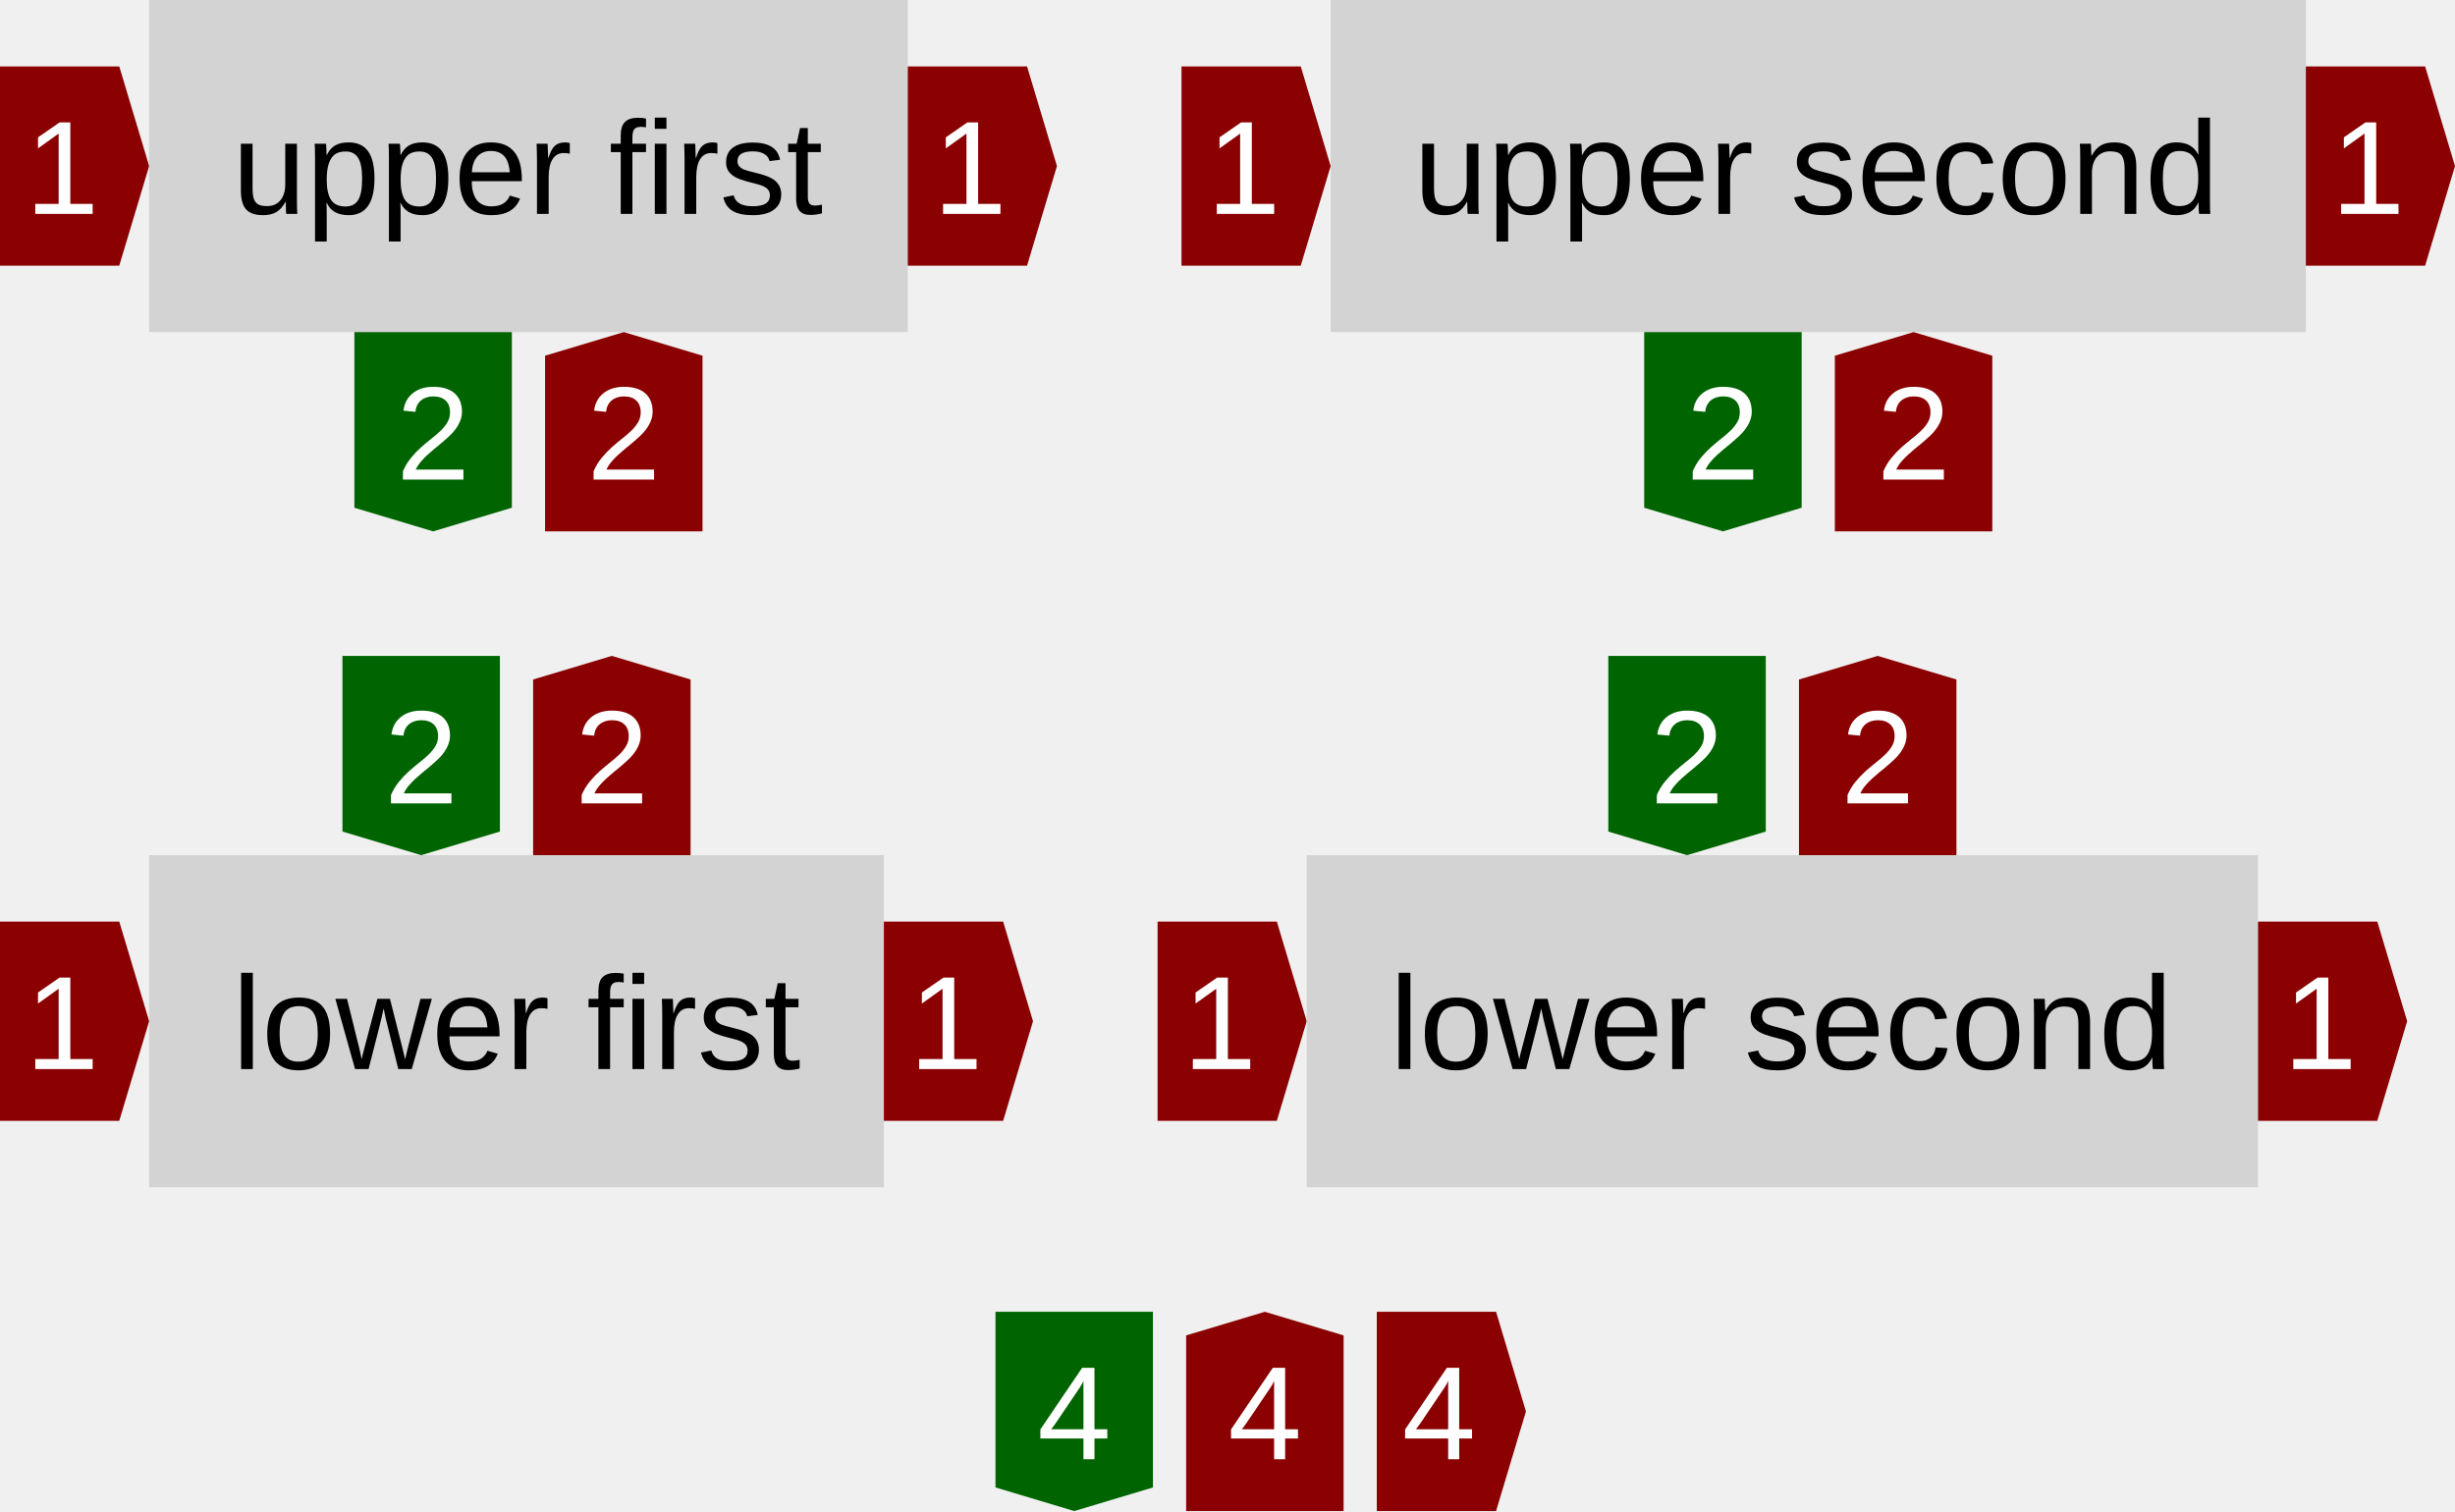
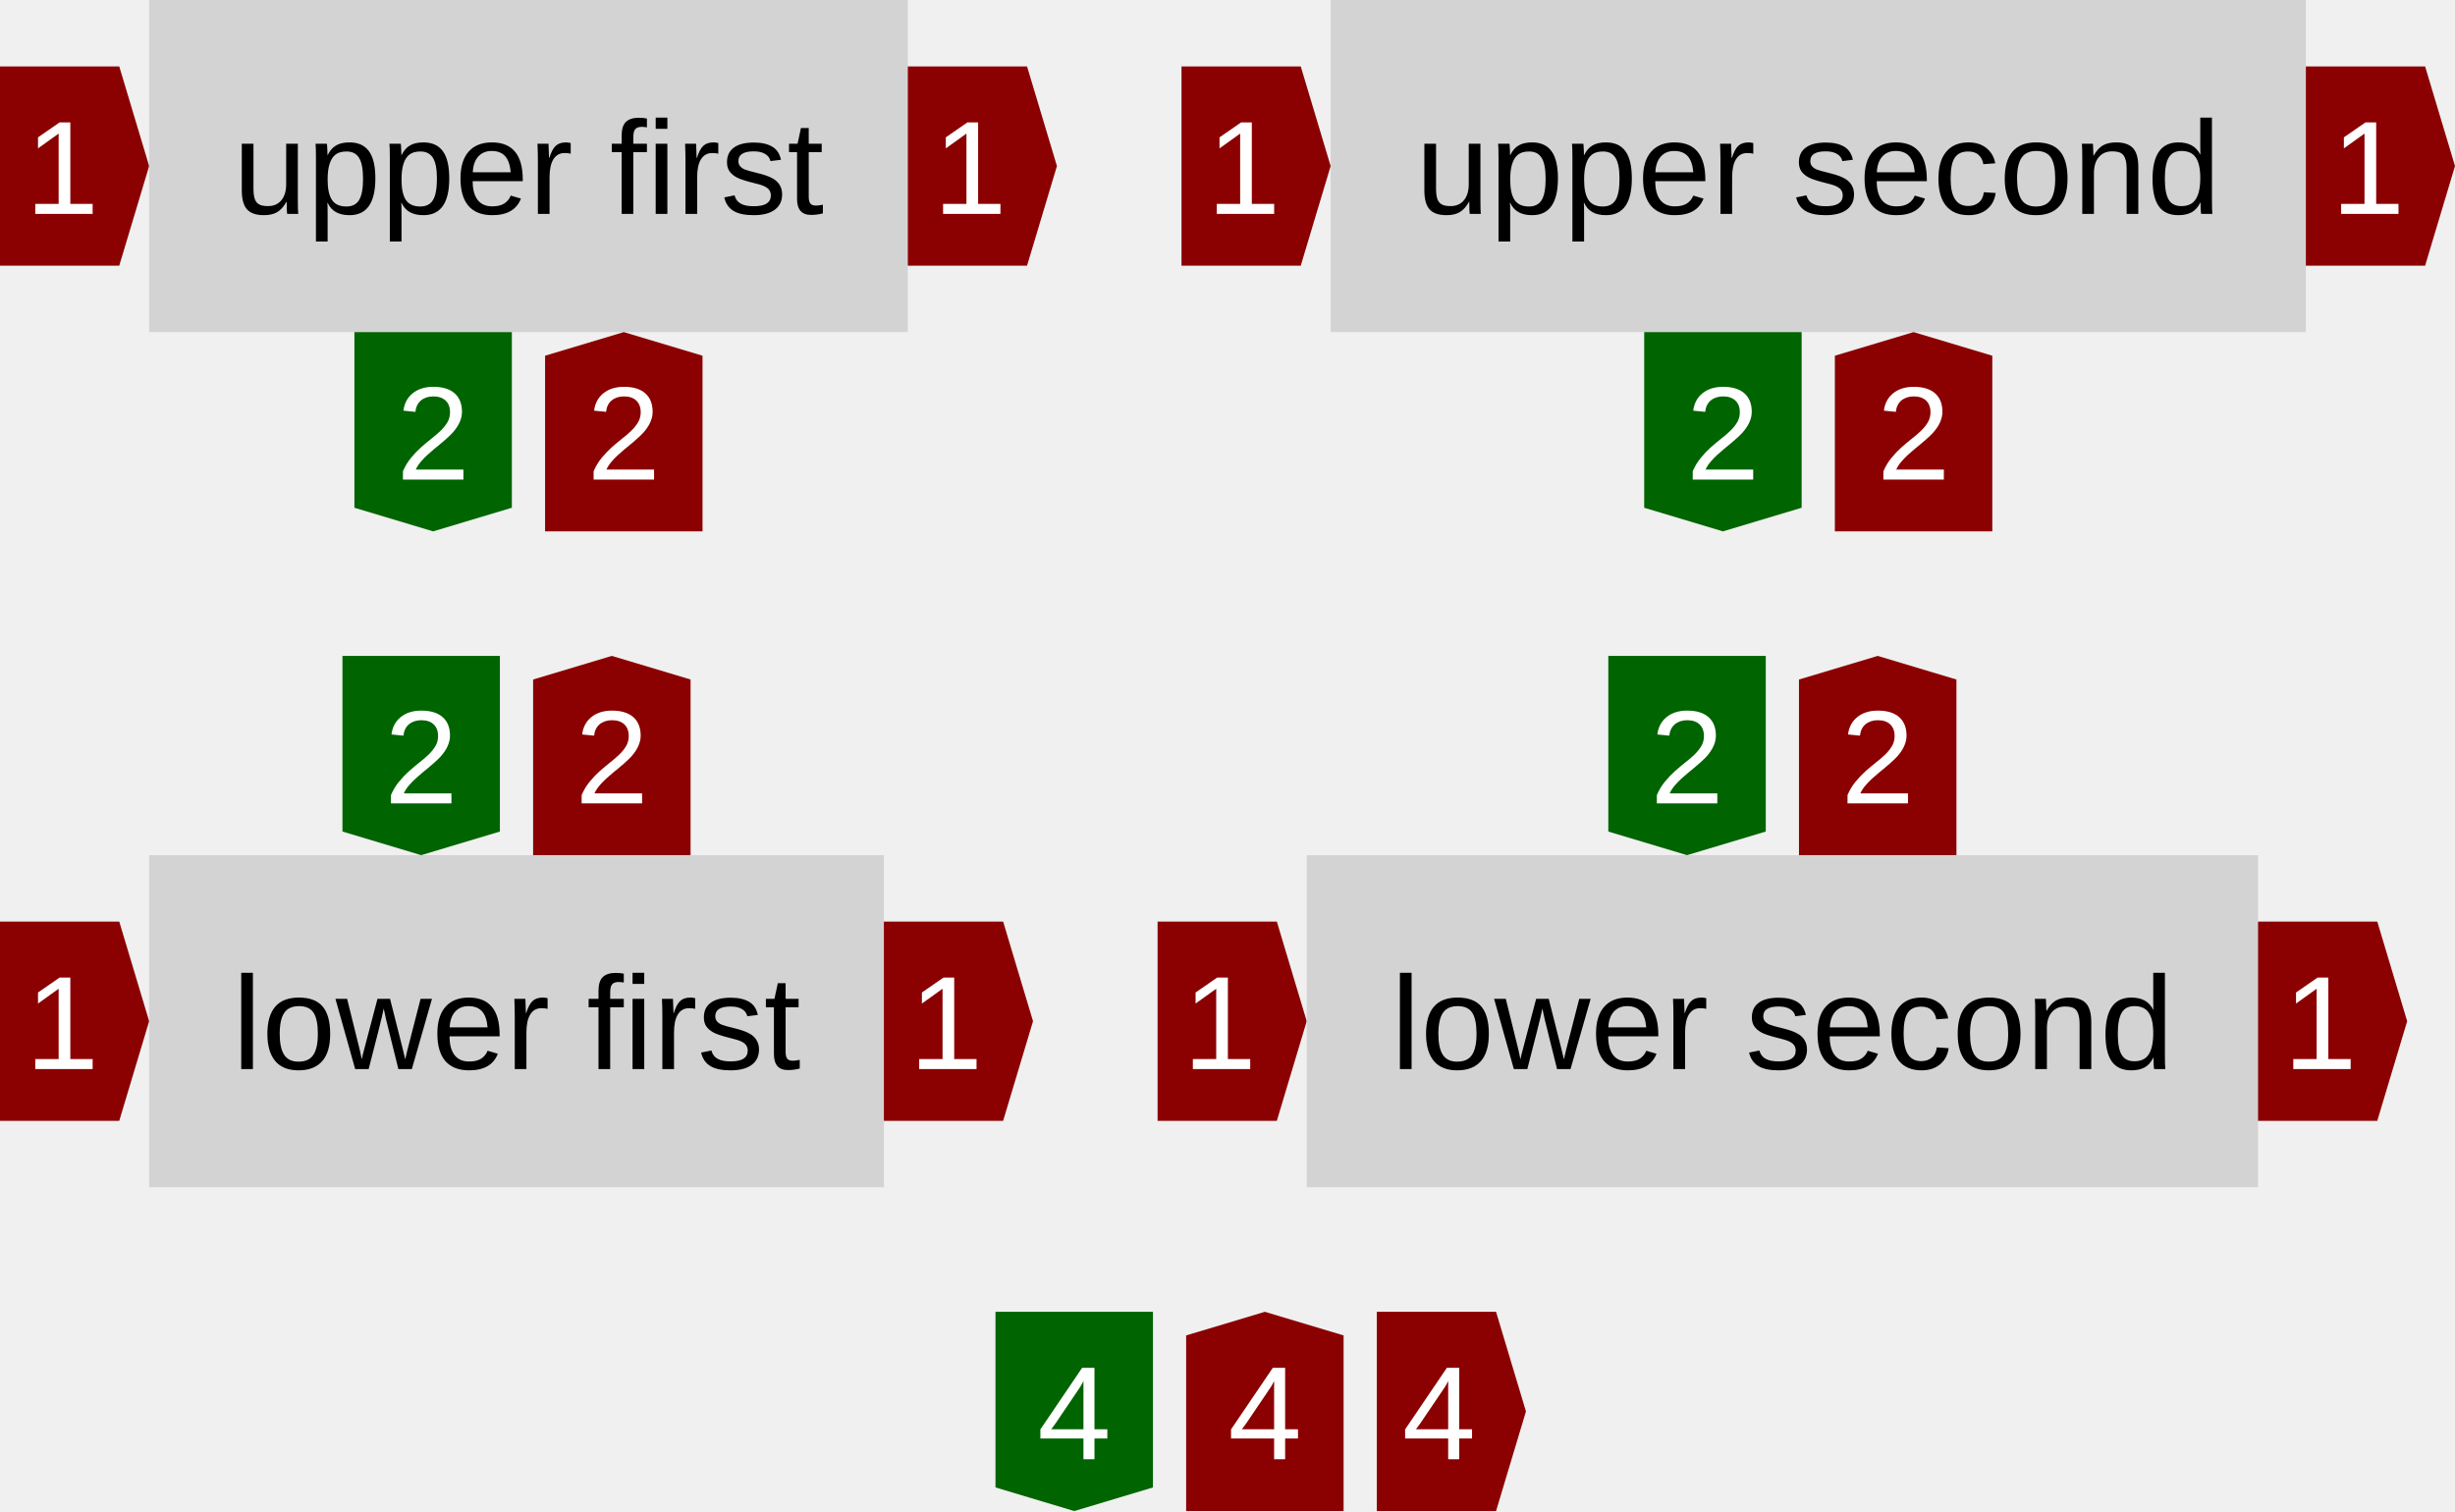
<svg xmlns="http://www.w3.org/2000/svg" height="182" width="295.64">
  <defs>
-     <style type="text/css">text{font-family:arial;font-size:16px}g.anonymous text{font-style:italic}g.parent&gt;rect{fill:none;stroke:gray}g.item&gt;rect{fill:lightgray}g.dependency&gt;text{fill:white;text-anchor:middle}</style>
+     <style type="text/css">text{font-family:arial;font-size:16px}g.anonymous text{font-style:italic}g.parent&gt;rect{fill:none;stroke:gray}g.item&gt;rect{fill:lightgray}g.item&gt;text{text-anchor:middle}g.dependency&gt;text{fill:white;text-anchor:middle}</style>
  </defs>
  <symbol id="down-arrow" preserveAspectRatio="xMidYMax slice" viewBox="0,0,1,1">
    <polygon fill="darkgreen" points="0,0.85 0,0 1,0 1,0.85 0.5,1" />
  </symbol>
  <symbol id="right-arrow" preserveAspectRatio="xMaxYMid slice" viewBox="0,0,1,1">
    <polygon fill="darkred" points="0.85,0 0,0 0,1 0.85,1 1,0.5" />
  </symbol>
  <symbol id="up-arrow" preserveAspectRatio="xMidYMin slice" viewBox="0,0,1,1">
    <polygon fill="darkred" points="0,0.15 0,1 1,1 1,0.15 0.5,0" />
  </symbol>
  <g class="dependency">
    <use href="#right-arrow" height="24" width="17.96" y="8" />
    <text x="7.48" y="25.76">1</text>
  </g>
  <g class="item">
    <rect height="40" width="91.36" x="17.96" />
-     <text x="27.96" y="25.76">upper first</text>
+     <text x="63.64" y="25.76">upper first</text>
  </g>
  <g class="dependency">
    <use href="#right-arrow" height="24" width="17.96" x="109.32" y="8" />
    <text x="116.8" y="25.76">1</text>
  </g>
  <g class="dependency">
    <use href="#down-arrow" height="24" width="18.96" x="42.68" y="40" />
    <text x="52.16" y="57.76">2</text>
  </g>
  <g class="dependency">
    <use href="#up-arrow" height="24" width="18.96" x="65.64" y="40" />
    <text x="75.12" y="57.76">2</text>
  </g>
  <g class="dependency">
    <use href="#right-arrow" height="24" width="17.96" x="142.28" y="8" />
    <text x="149.76" y="25.76">1</text>
  </g>
  <g class="item">
    <rect height="40" width="117.44" x="160.24" />
-     <text x="170.24" y="25.76">upper second</text>
+     <text x="218.96" y="25.76">upper second</text>
  </g>
  <g class="dependency">
    <use href="#right-arrow" height="24" width="17.96" x="277.68" y="8" />
    <text x="285.16" y="25.76">1</text>
  </g>
  <g class="dependency">
    <use href="#down-arrow" height="24" width="18.96" x="198" y="40" />
    <text x="207.48" y="57.76">2</text>
  </g>
  <g class="dependency">
    <use href="#up-arrow" height="24" width="18.96" x="220.96" y="40" />
    <text x="230.44" y="57.76">2</text>
  </g>
  <g class="dependency">
    <use href="#down-arrow" height="24" width="18.96" x="41.24" y="79" />
    <text x="50.72" y="96.76">2</text>
  </g>
  <g class="dependency">
    <use href="#up-arrow" height="24" width="18.96" x="64.2" y="79" />
    <text x="73.68" y="96.76">2</text>
  </g>
  <g class="dependency">
    <use href="#right-arrow" height="24" width="17.96" y="111" />
    <text x="7.48" y="128.76">1</text>
  </g>
  <g class="item">
    <rect height="40" width="88.48" x="17.96" y="103" />
-     <text x="27.96" y="128.76">lower first</text>
+     <text x="62.2" y="128.76">lower first</text>
  </g>
  <g class="dependency">
    <use href="#right-arrow" height="24" width="17.96" x="106.44" y="111" />
    <text x="113.92" y="128.76">1</text>
  </g>
  <g class="dependency">
    <use href="#down-arrow" height="24" width="18.96" x="193.68" y="79" />
    <text x="203.16" y="96.76">2</text>
  </g>
  <g class="dependency">
    <use href="#up-arrow" height="24" width="18.96" x="216.64" y="79" />
    <text x="226.12" y="96.76">2</text>
  </g>
  <g class="dependency">
    <use href="#right-arrow" height="24" width="17.96" x="139.4" y="111" />
    <text x="146.88" y="128.76">1</text>
  </g>
  <g class="item">
    <rect height="40" width="114.56" x="157.36" y="103" />
-     <text x="167.36" y="128.76">lower second</text>
+     <text x="214.64" y="128.76">lower second</text>
  </g>
  <g class="dependency">
    <use href="#right-arrow" height="24" width="17.96" x="271.92" y="111" />
    <text x="279.4" y="128.76">1</text>
  </g>
  <g class="dependency">
    <use href="#down-arrow" height="24" width="18.96" x="119.88" y="158" />
    <text x="129.36" y="175.76">4</text>
  </g>
  <g class="dependency">
    <use href="#up-arrow" height="24" width="18.96" x="142.84" y="158" />
    <text x="152.32" y="175.76">4</text>
  </g>
  <g class="dependency">
    <use href="#right-arrow" height="24" width="17.96" x="165.8" y="158" />
    <text x="173.28" y="175.76">4</text>
  </g>
</svg>
